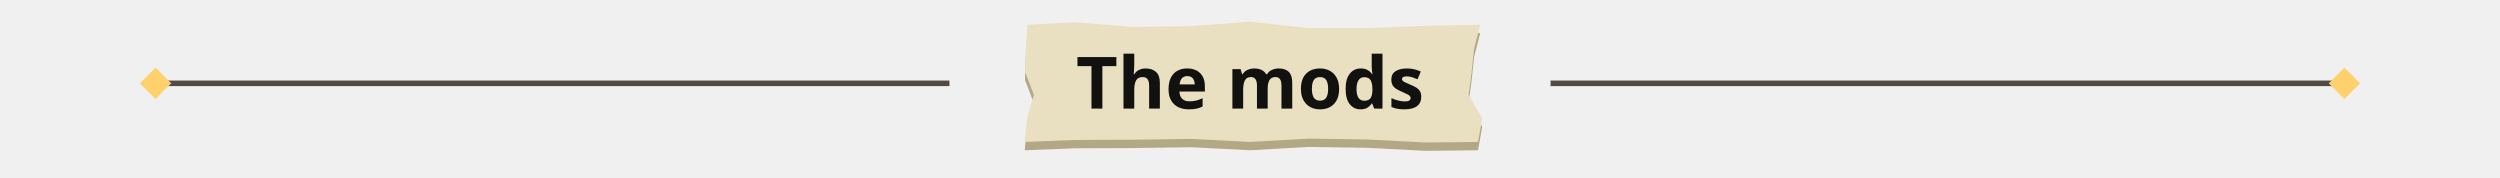
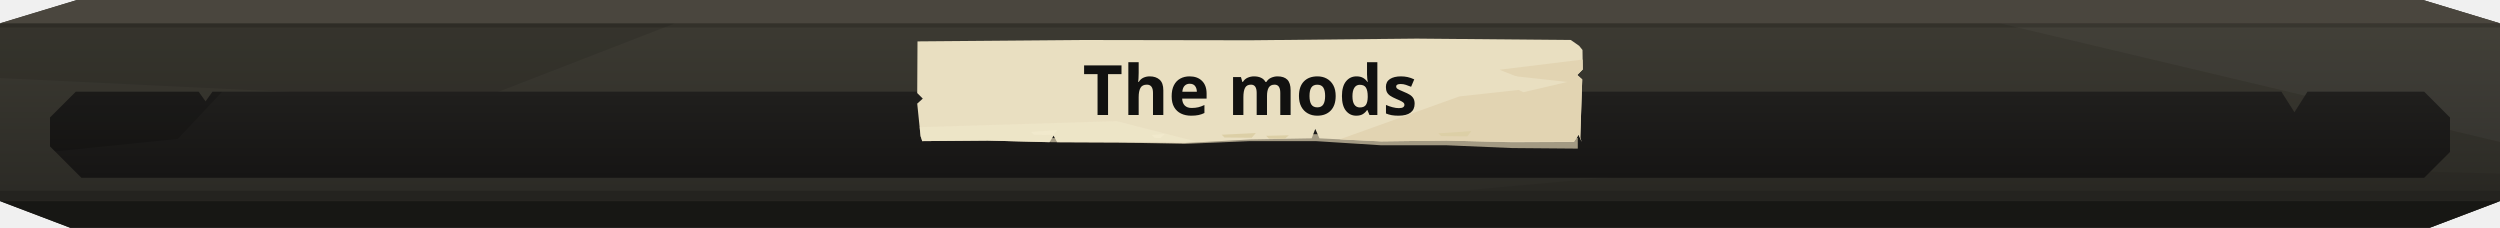
- <svg xmlns="http://www.w3.org/2000/svg" viewBox="0 0 900 64" width="900" height="64" role="img" aria-label="The mods">
-   <rect x="60" y="29" width="281.8" height="2" fill="#524943" />
-   <rect x="558.2" y="29" width="281.8" height="2" fill="#524943" />
-   <rect x="52" y="26" width="8" height="8" fill="#ffd16d" transform="rotate(45 56 30)" />
-   <rect x="840" y="26" width="8" height="8" fill="#ffd16d" transform="rotate(45 844 30)" />
-   <polygon points="369.9,11.9 386.8,11.0 407.9,12.7 428.9,12.4 450.0,10.8 471.1,13.1 492.1,13.1 513.2,12.3 532.9,11.9 530.7,20.4 529.8,28.8 528.7,37.2 533.6,45.6 532.1,54.1 513.2,54.3 492.1,53.2 471.1,52.9 450.0,54.1 428.9,53.0 407.9,53.3 386.8,53.4 368.9,54.1 369.7,45.6 372.2,37.2 369.0,28.8 369.3,20.4" fill="#b3a886" />
-   <polygon points="369.9,8.9 386.8,8.0 407.9,9.7 428.9,9.4 450.0,7.8 471.1,10.1 492.1,10.1 513.2,9.3 532.9,8.9 530.7,17.4 529.8,25.8 528.7,34.2 533.6,42.6 532.1,51.1 513.2,51.3 492.1,50.2 471.1,49.9 450.0,51.1 428.9,50.0 407.9,50.3 386.8,50.4 368.9,51.1 369.7,42.6 372.2,34.2 369.0,25.8 369.3,17.4" fill="#e9dfc1" />
-   <text x="450.0" y="39.1" font-family="'Noto Sans','Segoe UI',Helvetica,Arial,sans-serif" font-size="26" font-weight="700" fill="#111110" text-anchor="middle">The mods</text>
+ <svg xmlns="http://www.w3.org/2000/svg" viewBox="0 0 900 82" width="900" height="82" role="img" aria-label="The mods">
+   <defs>
+     <clipPath id="c1">
+       <polygon points="27.7,0 872.3,0 900,8.4 900,72.4 874.7,82 25.3,82 0,72.4 0,8.4" />
+     </clipPath>
+     <linearGradient id="g2" gradientUnits="userSpaceOnUse" x1="0" y1="8.4" x2="0" y2="72.4">
+       <stop offset="0" stop-color="#3c3a32" />
+       <stop offset="1" stop-color="#2b2a25" />
+     </linearGradient>
+     <clipPath id="c3">
+       <polygon points="18,42.3 27.3,33 71.5,33 74,36.5 76.5,33 821.3,33 826,40.4 830.7,33 872.7,33 882,42.3 882,54.7 872.7,64 29.3,64 18,52.7" />
+     </clipPath>
+     <linearGradient id="g4" gradientUnits="userSpaceOnUse" x1="0" y1="33" x2="0" y2="64">
+       <stop offset="0" stop-color="#201f1d" />
+       <stop offset="1" stop-color="#161514" />
+     </linearGradient>
+     <clipPath id="c5">
+       <polygon points="330.3,14.9 390,14.4 450,14.5 510,13.9 565.5,14.4 568.5,16.5 569.7,18 569.8,25 567.8,27 569.6,28.6 568.9,49.5 569.4,51.1 568.3,48.5 566.6,51.1 544.4,51.2 520.8,50.6 497.2,50.9 475,49.8 473.5,46.4 472.2,49.8 450,50.2 426.4,51.5 402.8,51.3 380.6,51.2 379.3,48.8 377.8,51.2 355.6,50.6 332,50.8 331.4,49 330.2,37.3 332.2,35.5 330.2,33.5" />
+     </clipPath>
+   </defs>
+   <polygon points="27.7,0 872.3,0 900,8.4 900,72.4 874.7,82 25.3,82 0,72.4 0,8.4" fill="url(#g2)" />
+   <g clip-path="url(#c1)">
+     <polygon points="0,8.4 243,8.4 171,36.3 0,28.1" fill="#000000" opacity="0.1" />
+     <polygon points="900,8.4 900,51.1 720,8.4" fill="#ffffff" opacity="0.035" />
+     <polygon points="378,82 666,56 900,62.5 900,82" fill="#000000" opacity="0.07" />
+     <rect x="0" y="0" width="900" height="8.4" fill="#4a463e" />
+     <rect x="0" y="8.4" width="900" height="1.5" fill="#000000" opacity="0.16" />
+     <rect x="0" y="68.7" width="900" height="3.6" fill="#24231f" />
+     <rect x="0" y="72.4" width="900" height="9.6" fill="#171714" />
+   </g>
+   <polygon points="18,42.3 27.3,33 71.5,33 74,36.5 76.5,33 821.3,33 826,40.4 830.7,33 872.7,33 882,42.3 882,54.7 872.7,64 29.3,64 18,52.7" fill="url(#g4)" />
+   <polygon points="18,33 80,33 64,50 18,54.7" fill="#000000" opacity="0.16" clip-path="url(#c3)" />
+   <polygon points="568,49.6 544.4,49.7 520.8,49.1 497.2,49.4 473.6,48.3 450,48.7 426.4,50 402.8,49.8 379.2,49.7 355.6,49.1 332,49.3 332,50.8 355.6,50.6 379.2,51.2 402.8,51.3 426.4,51.8 450,50.8 473.6,50.8 497.2,52.3 520.8,52.3 544.4,53.3 568,53.5" fill="#a39a83" />
+   <polygon points="330.3,14.9 390,14.4 450,14.5 510,13.9 565.5,14.4 568.5,16.5 569.7,18 569.8,25 567.8,27 569.6,28.6 568.9,49.5 569.4,51.1 568.3,48.5 566.6,51.1 544.4,51.2 520.8,50.6 497.2,50.9 475,49.8 473.5,46.4 472.2,49.8 450,50.2 426.4,51.5 402.8,51.3 380.6,51.2 379.3,48.8 377.8,51.2 355.6,50.6 332,50.8 331.4,49 330.2,37.3 332.2,35.5 330.2,33.5" fill="#e9dfc1" />
+   <g clip-path="url(#c5)">
+     <polygon points="570,21.4 539.8,25.1 555.6,31.4 525.4,34.7 480,51 570,51" fill="#e2d4b2" />
+     <polygon points="564.2,29.5 534,26.2 548.4,33.2" fill="#e9dfc1" />
+     <polygon points="330,45.8 402,43.6 430.8,51 330,51" fill="#f1e9cc" opacity="0.55" />
+     <polygon points="439.8,48.5 452.1,47.9 450.6,49.6 440.8,49.5" fill="#dccfa6" />
+     <polygon points="371.2,47.5 380.7,46.8 379.2,48.6 372.2,48.5" fill="#f1e9cc" />
+     <polygon points="455.8,48.9 464,48.7 462.5,50 456.8,49.9" fill="#dccfa6" />
+     <polygon points="414.6,48.6 419.3,48.2 417.8,49.7 415.6,49.6" fill="#f1e9cc" />
+     <polygon points="517.8,48 529.7,47.2 528.2,49.1 518.8,49" fill="#dccfa6" />
+   </g>
+   <text x="450" y="41.4" font-family="'Noto Sans','Open Sans','Segoe UI',Roboto,'Helvetica Neue',Arial,sans-serif" font-size="25" font-weight="700" fill="#111110" text-anchor="middle" textLength="116.5">The mods</text>
</svg>
